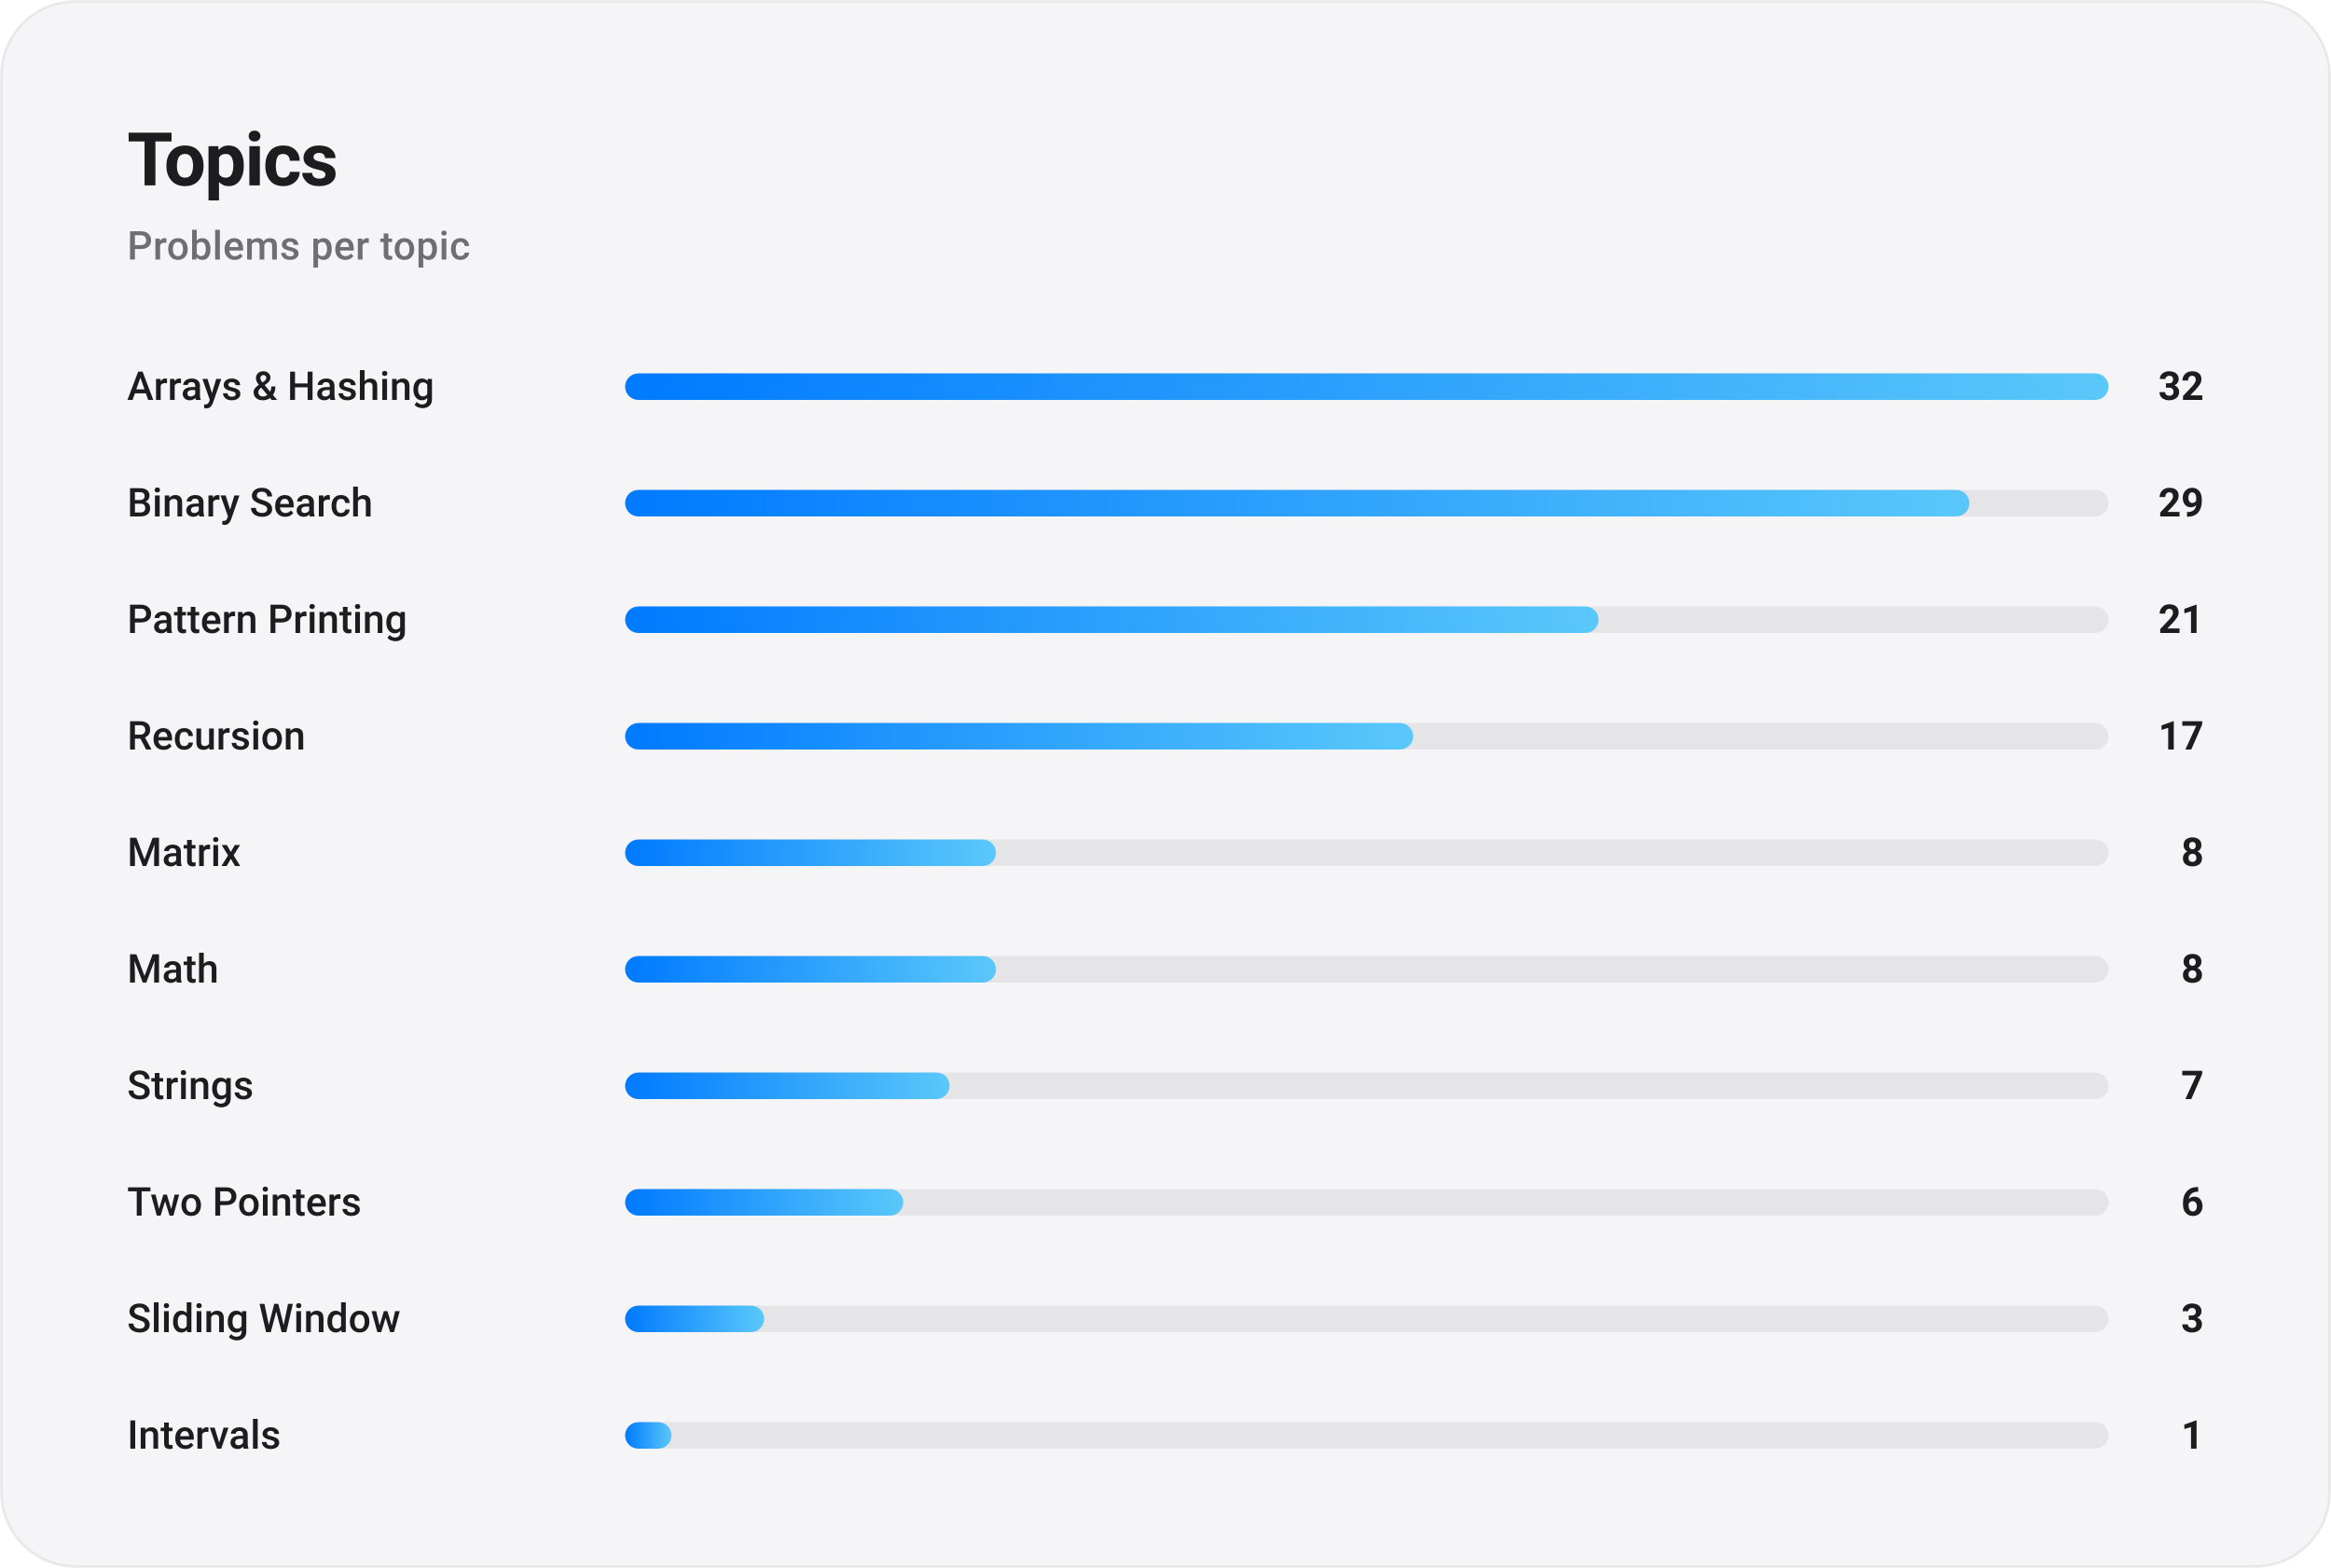
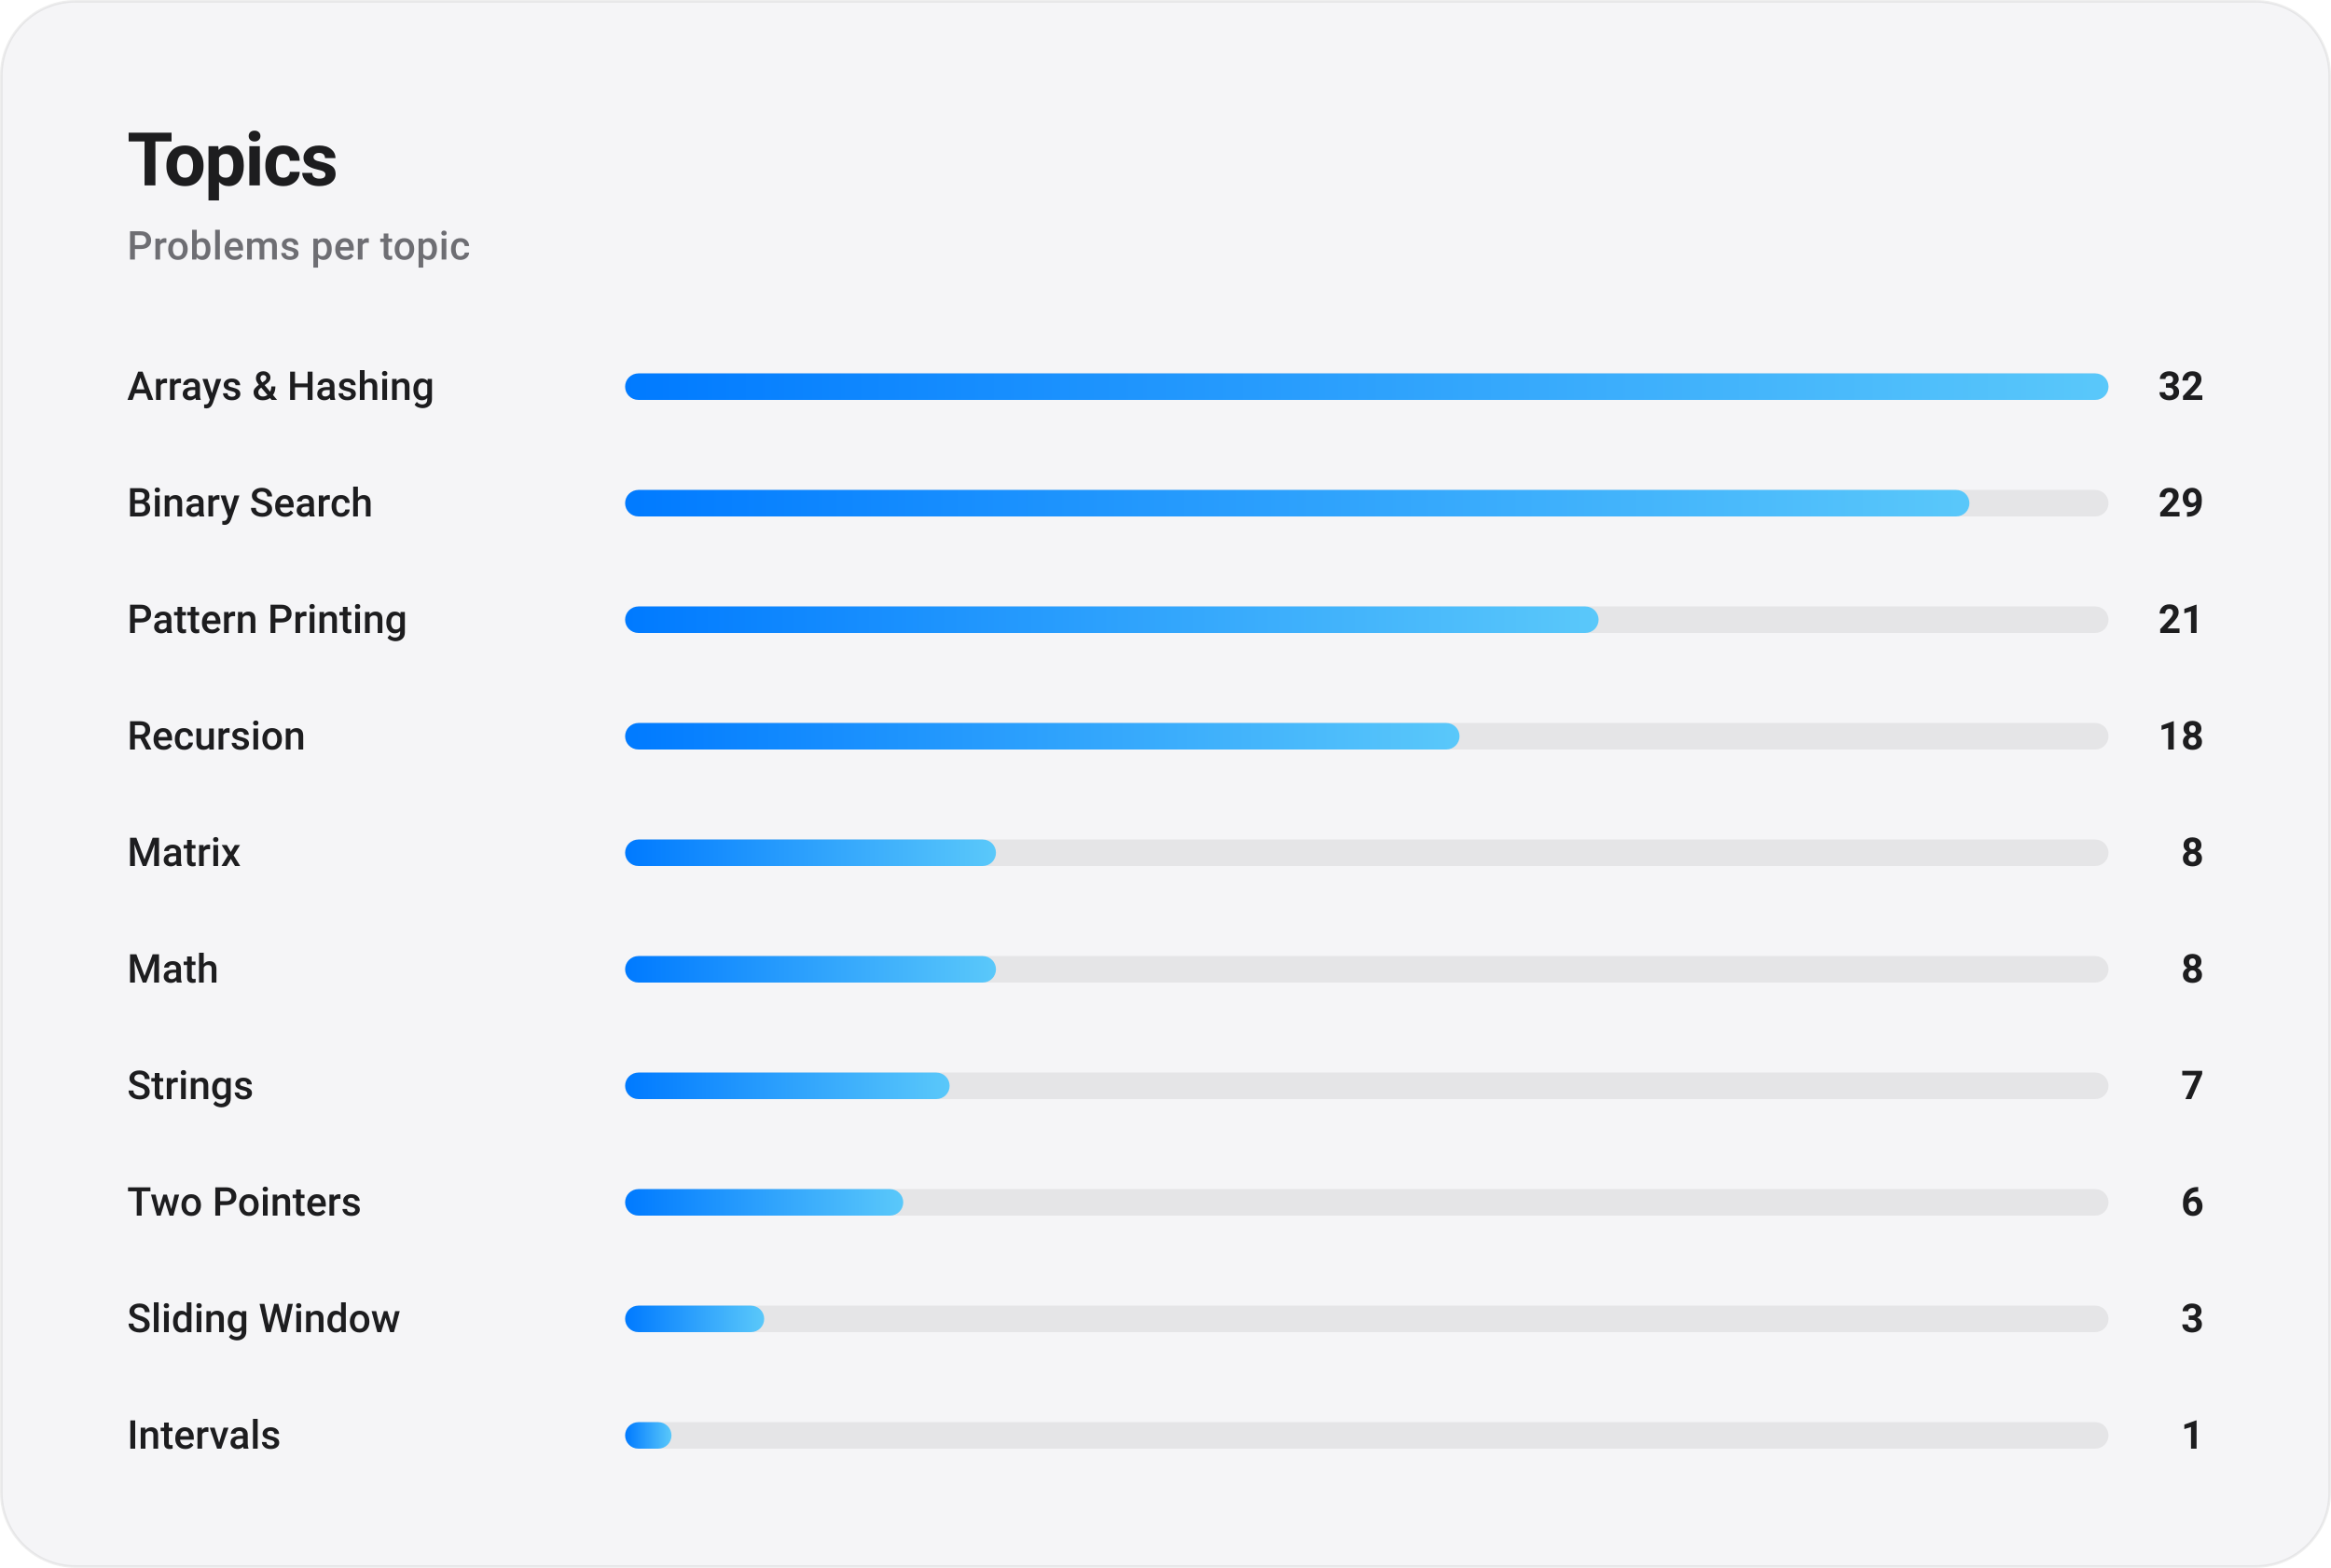
<svg xmlns="http://www.w3.org/2000/svg" width="880" height="592" viewBox="0 0 880 592" role="img" aria-labelledby="t d">
  <defs>
    <style>
text { font-family: -apple-system, BlinkMacSystemFont, "SF Pro Display", "SF Pro Text", "Segoe UI Variable Display", "Segoe UI", system-ui, Roboto, Helvetica, Arial, sans-serif; }
.num { font-variant-numeric: tabular-nums; }
@keyframes grow { from { transform: scaleX(0); } to { transform: scaleX(1); } }
@keyframes rise { from { transform: scaleY(0); } to { transform: scaleY(1); } }
@keyframes pop { from { opacity: 0; transform: scale(.92); } to { opacity: 1; transform: scale(1); } }
@keyframes fade { from { opacity: 0; transform: translateY(6px); } to { opacity: 1; transform: translateY(0); } }
.grow { transform-box: fill-box; transform-origin: 0% 50%; animation: grow .8s cubic-bezier(.22,1,.36,1) both; }
.rise { transform-box: fill-box; transform-origin: 50% 100%; animation: rise .8s cubic-bezier(.22,1,.36,1) both; }
.pop { transform-box: fill-box; transform-origin: 50% 50%; animation: pop .8s cubic-bezier(.22,1,.36,1) both; }
.fade { animation: fade .7s cubic-bezier(.22,1,.36,1) both; }
@media (prefers-reduced-motion: reduce) { .grow, .rise, .pop { transform-box: fill-box; transform-origin: 50% 50%; animation: pop .8s cubic-bezier(.22,1,.36,1) both; }
.fade { animation: none; } }
</style>
    <linearGradient id="acc" x1="0" y1="0" x2="1" y2="0">
      <stop offset="0" stop-color="#007AFF" />
      <stop offset="1" stop-color="#5AC8FA" />
    </linearGradient>
    <linearGradient id="accv" x1="0" y1="1" x2="0" y2="0">
      <stop offset="0" stop-color="#007AFF" />
      <stop offset="1" stop-color="#5AC8FA" />
    </linearGradient>
  </defs>
  <rect x="0.5" y="0.5" width="879" height="591" rx="28" fill="#F5F5F7" stroke="rgba(0,0,0,0.07)" />
  <text x="48" y="70" font-size="28" font-weight="700" fill="#1D1D1F" text-anchor="start" letter-spacing="-0.02em">Topics</text>
  <text x="48" y="98" font-size="15" font-weight="500" fill="#6E6E73" text-anchor="start" letter-spacing="0.01em">Problems per topic</text>
  <text x="48" y="151" font-size="15" font-weight="500" fill="#1D1D1F" text-anchor="start" letter-spacing="0.0em">Arrays &amp; Hashing</text>
  <rect x="236" y="141" width="560" height="10" rx="5" fill="rgba(0,0,0,0.07)" />
  <rect class="grow" style="animation-delay:0ms" x="236" y="141" width="560.0" height="10" rx="5" fill="url(#acc)" />
  <text x="832" y="151" font-size="15" font-weight="650" fill="#1D1D1F" text-anchor="end" letter-spacing="0.0em" class="num">32</text>
  <text x="48" y="195" font-size="15" font-weight="500" fill="#1D1D1F" text-anchor="start" letter-spacing="0.0em">Binary Search</text>
  <rect x="236" y="185" width="560" height="10" rx="5" fill="rgba(0,0,0,0.07)" />
  <rect class="grow" style="animation-delay:60ms" x="236" y="185" width="507.5" height="10" rx="5" fill="url(#acc)" />
  <text x="832" y="195" font-size="15" font-weight="650" fill="#1D1D1F" text-anchor="end" letter-spacing="0.0em" class="num">29</text>
  <text x="48" y="239" font-size="15" font-weight="500" fill="#1D1D1F" text-anchor="start" letter-spacing="0.0em">Pattern Printing</text>
  <rect x="236" y="229" width="560" height="10" rx="5" fill="rgba(0,0,0,0.07)" />
  <rect class="grow" style="animation-delay:120ms" x="236" y="229" width="367.5" height="10" rx="5" fill="url(#acc)" />
  <text x="832" y="239" font-size="15" font-weight="650" fill="#1D1D1F" text-anchor="end" letter-spacing="0.0em" class="num">21</text>
  <text x="48" y="283" font-size="15" font-weight="500" fill="#1D1D1F" text-anchor="start" letter-spacing="0.0em">Recursion</text>
  <rect x="236" y="273" width="560" height="10" rx="5" fill="rgba(0,0,0,0.07)" />
-   <rect class="grow" style="animation-delay:180ms" x="236" y="273" width="297.5" height="10" rx="5" fill="url(#acc)" />
-   <text x="832" y="283" font-size="15" font-weight="650" fill="#1D1D1F" text-anchor="end" letter-spacing="0.0em" class="num">17</text>
+   <rect class="grow" style="animation-delay:180ms" x="236" y="273" width="315.0" height="10" rx="5" fill="url(#acc)" />
+   <text x="832" y="283" font-size="15" font-weight="650" fill="#1D1D1F" text-anchor="end" letter-spacing="0.0em" class="num">18</text>
  <text x="48" y="327" font-size="15" font-weight="500" fill="#1D1D1F" text-anchor="start" letter-spacing="0.0em">Matrix</text>
  <rect x="236" y="317" width="560" height="10" rx="5" fill="rgba(0,0,0,0.07)" />
  <rect class="grow" style="animation-delay:240ms" x="236" y="317" width="140.0" height="10" rx="5" fill="url(#acc)" />
  <text x="832" y="327" font-size="15" font-weight="650" fill="#1D1D1F" text-anchor="end" letter-spacing="0.0em" class="num">8</text>
  <text x="48" y="371" font-size="15" font-weight="500" fill="#1D1D1F" text-anchor="start" letter-spacing="0.0em">Math</text>
  <rect x="236" y="361" width="560" height="10" rx="5" fill="rgba(0,0,0,0.07)" />
  <rect class="grow" style="animation-delay:300ms" x="236" y="361" width="140.0" height="10" rx="5" fill="url(#acc)" />
  <text x="832" y="371" font-size="15" font-weight="650" fill="#1D1D1F" text-anchor="end" letter-spacing="0.0em" class="num">8</text>
  <text x="48" y="415" font-size="15" font-weight="500" fill="#1D1D1F" text-anchor="start" letter-spacing="0.0em">Strings</text>
  <rect x="236" y="405" width="560" height="10" rx="5" fill="rgba(0,0,0,0.07)" />
  <rect class="grow" style="animation-delay:360ms" x="236" y="405" width="122.5" height="10" rx="5" fill="url(#acc)" />
  <text x="832" y="415" font-size="15" font-weight="650" fill="#1D1D1F" text-anchor="end" letter-spacing="0.0em" class="num">7</text>
  <text x="48" y="459" font-size="15" font-weight="500" fill="#1D1D1F" text-anchor="start" letter-spacing="0.0em">Two Pointers</text>
  <rect x="236" y="449" width="560" height="10" rx="5" fill="rgba(0,0,0,0.07)" />
  <rect class="grow" style="animation-delay:420ms" x="236" y="449" width="105.0" height="10" rx="5" fill="url(#acc)" />
  <text x="832" y="459" font-size="15" font-weight="650" fill="#1D1D1F" text-anchor="end" letter-spacing="0.0em" class="num">6</text>
  <text x="48" y="503" font-size="15" font-weight="500" fill="#1D1D1F" text-anchor="start" letter-spacing="0.0em">Sliding Window</text>
  <rect x="236" y="493" width="560" height="10" rx="5" fill="rgba(0,0,0,0.07)" />
  <rect class="grow" style="animation-delay:480ms" x="236" y="493" width="52.5" height="10" rx="5" fill="url(#acc)" />
  <text x="832" y="503" font-size="15" font-weight="650" fill="#1D1D1F" text-anchor="end" letter-spacing="0.0em" class="num">3</text>
  <text x="48" y="547" font-size="15" font-weight="500" fill="#1D1D1F" text-anchor="start" letter-spacing="0.0em">Intervals</text>
  <rect x="236" y="537" width="560" height="10" rx="5" fill="rgba(0,0,0,0.07)" />
  <rect class="grow" style="animation-delay:540ms" x="236" y="537" width="17.5" height="10" rx="5" fill="url(#acc)" />
  <text x="832" y="547" font-size="15" font-weight="650" fill="#1D1D1F" text-anchor="end" letter-spacing="0.0em" class="num">1</text>
</svg>
